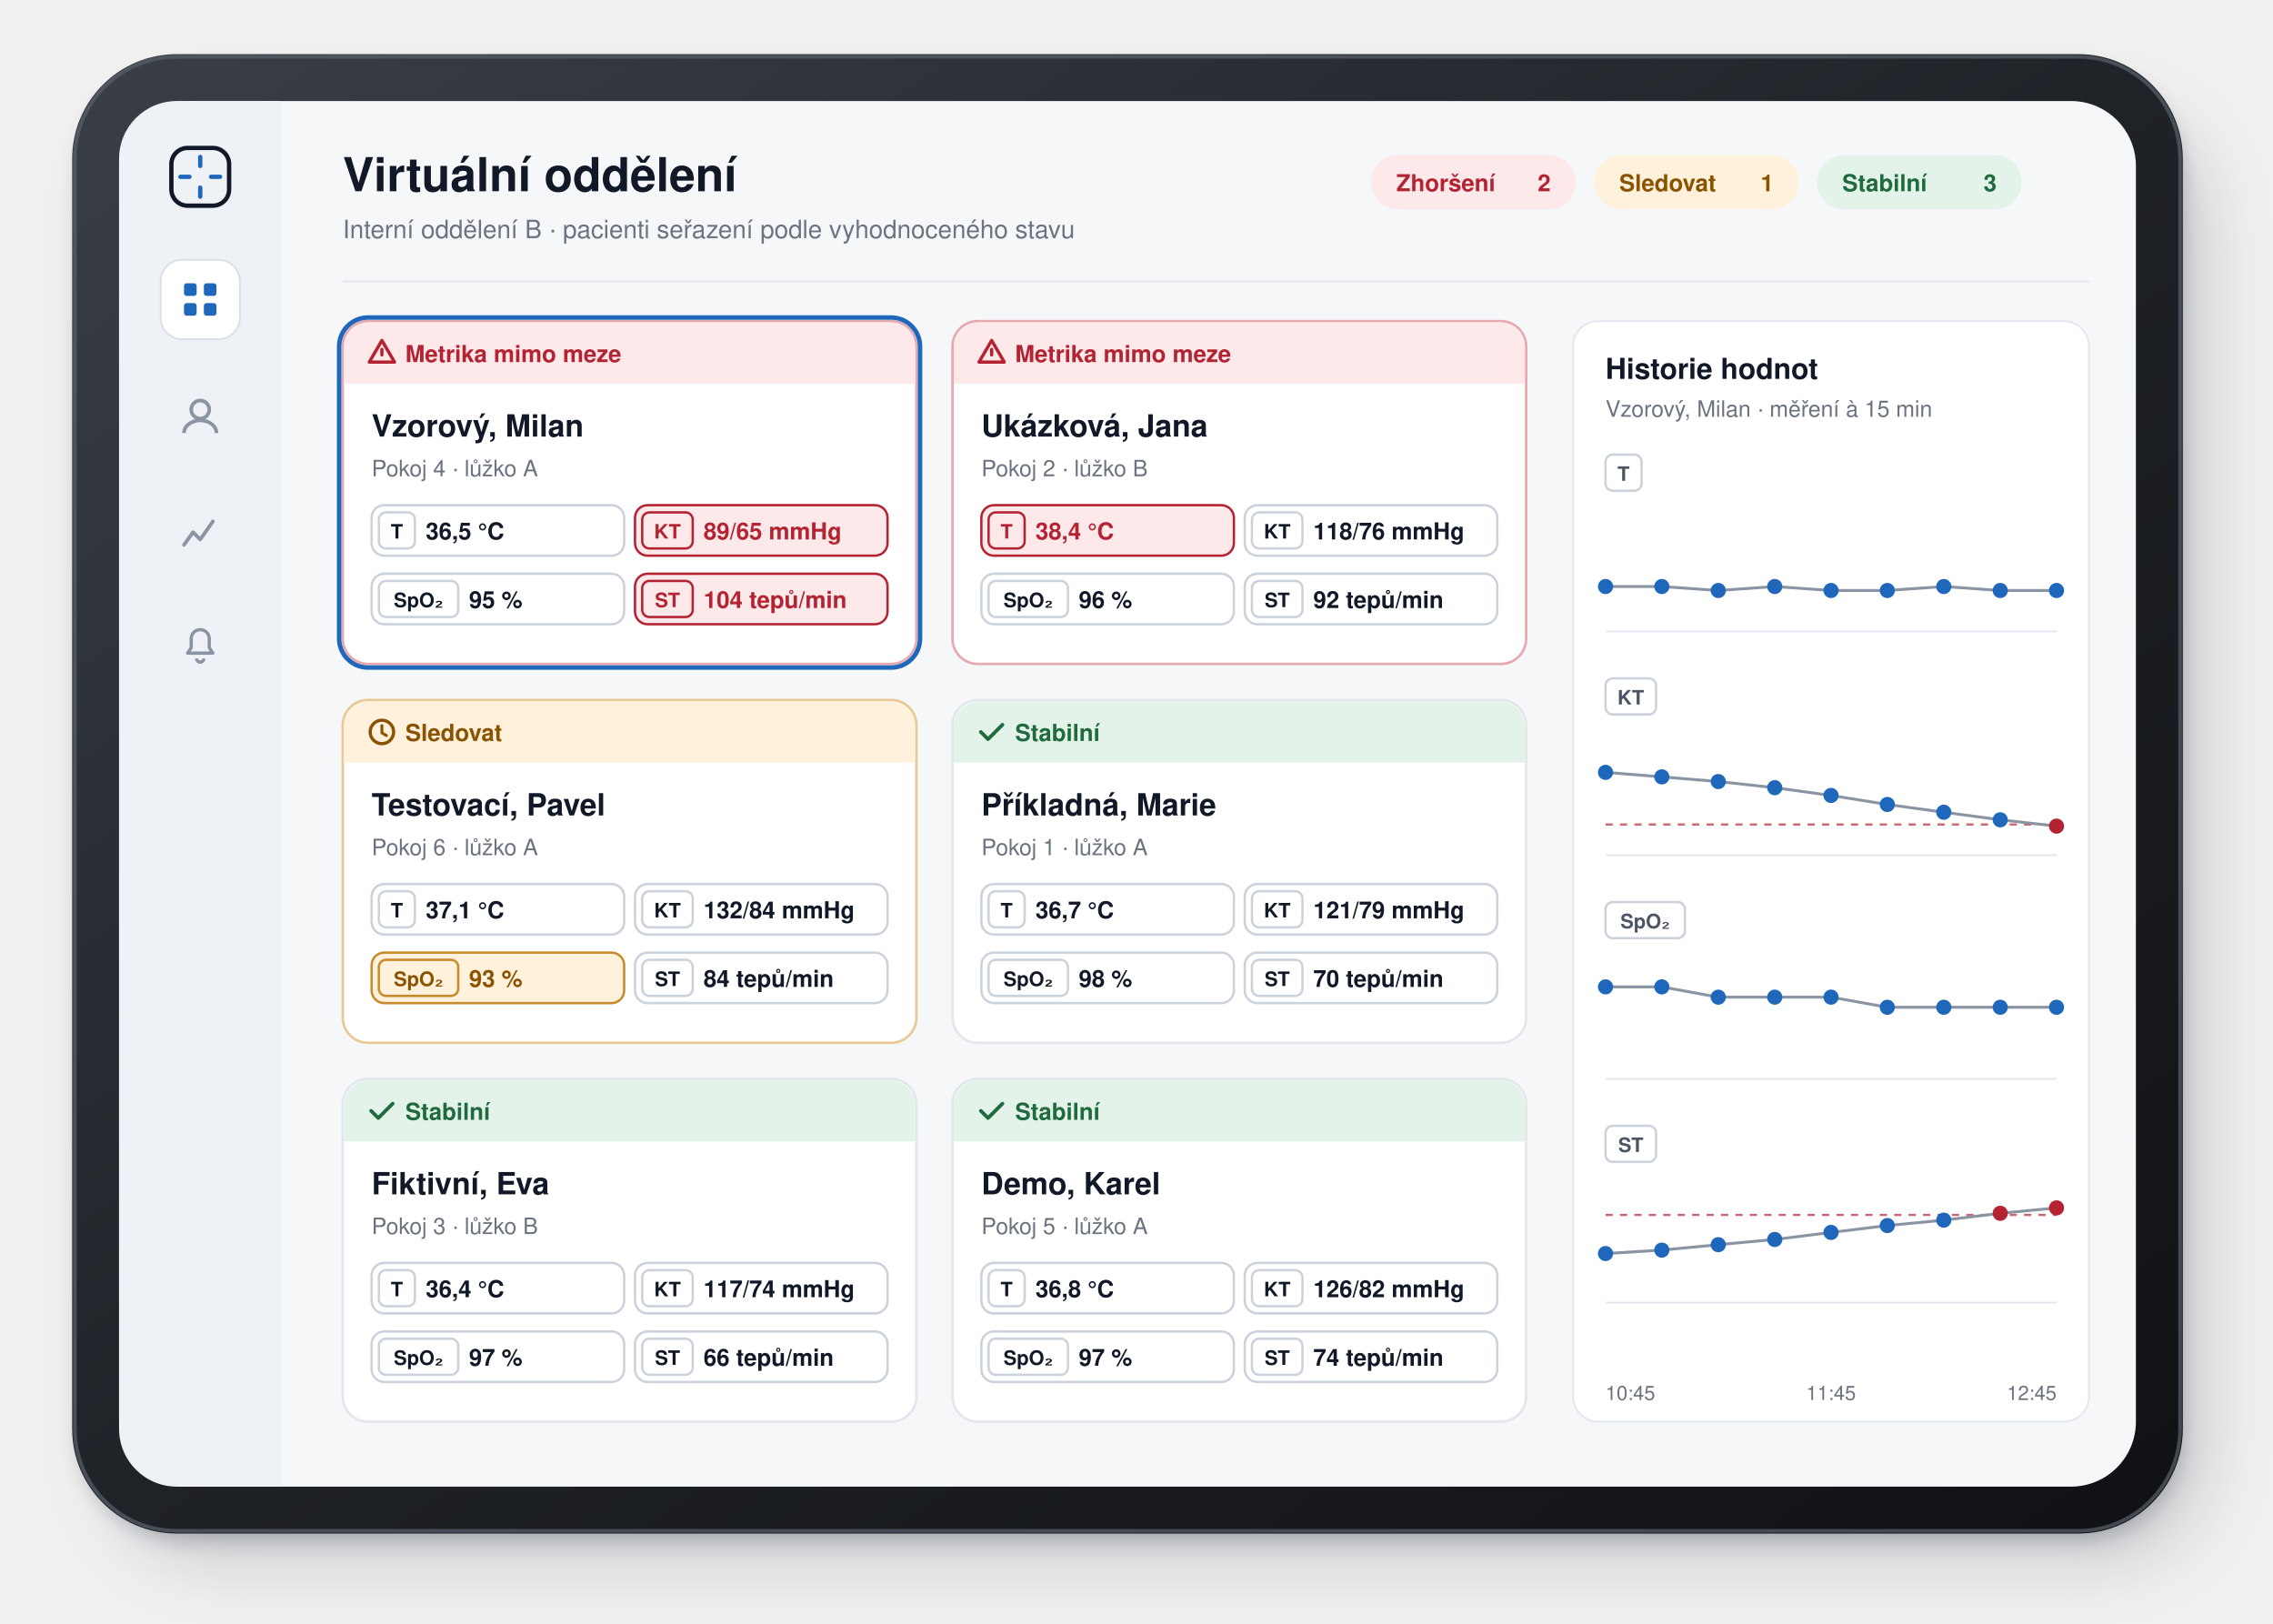
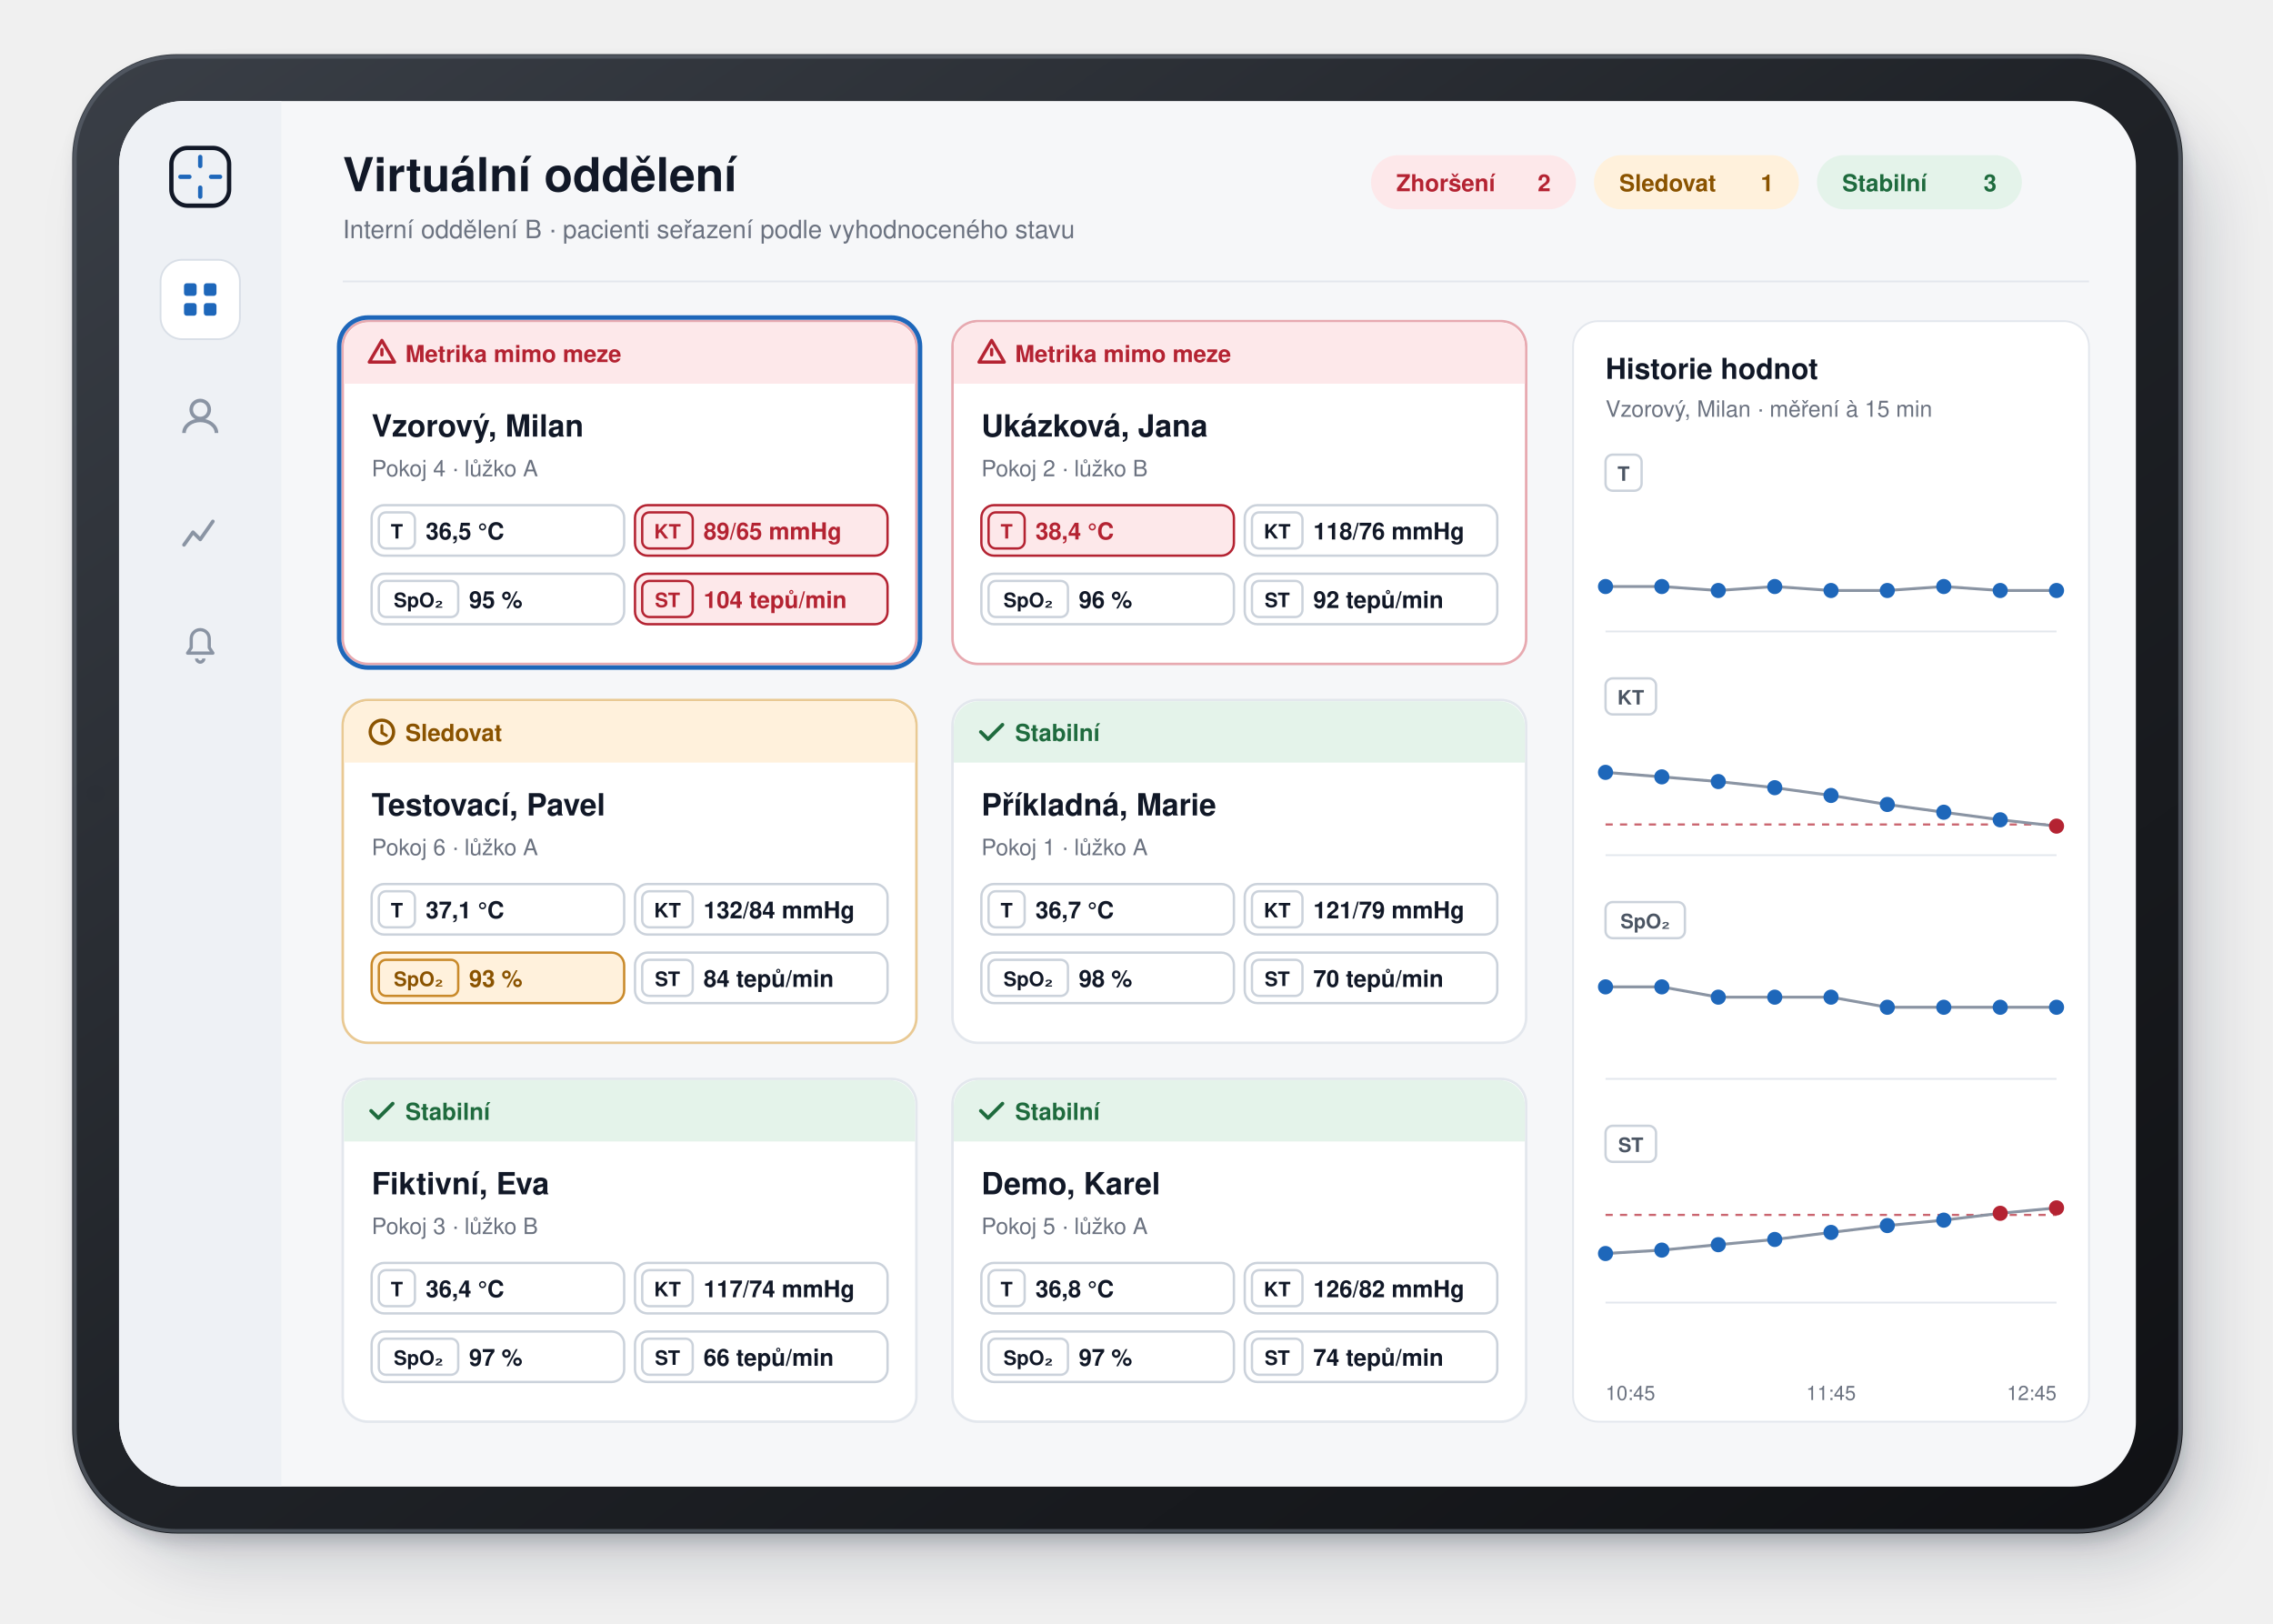
<svg xmlns="http://www.w3.org/2000/svg" viewBox="0 0 1260 900" width="1260" height="900">
  <defs>
    <linearGradient id="twb" x1="0" y1="0" x2="1" y2="1">
      <stop offset="0" stop-color="#3A3F47" />
      <stop offset=".5" stop-color="#1F2227" />
      <stop offset="1" stop-color="#101114" />
    </linearGradient>
    <filter id="tws" x="-20%" y="-20%" width="140%" height="140%">
      <feGaussianBlur stdDeviation="18" />
    </filter>
    <filter id="tws2" x="-20%" y="-20%" width="140%" height="140%">
      <feGaussianBlur stdDeviation="5" />
    </filter>
  </defs>
  <rect x="62" y="64" width="1160" height="800" rx="58" fill="#0F172A" opacity=".18" filter="url(#tws)" />
  <rect x="44" y="38" width="1166" height="816" rx="58" fill="#0F172A" opacity=".22" filter="url(#tws2)" />
  <rect x="40" y="30" width="1170" height="820" rx="58" fill="url(#twb)" />
  <rect x="41.5" y="31.5" width="1167" height="817" rx="56.5" fill="none" stroke="#5A616B" stroke-width="2" opacity=".7" />
  <rect x="66" y="56" width="1118" height="768" rx="36" fill="#F6F7F9" />
  <circle cx="53" cy="440" r="5" fill="#2B2F36" />
-   <path d="M66 88 a32 32 0 0 1 32 -32 h58 v768 h-58 a32 32 0 0 1 -32 -32 z" fill="#EEF1F5" />
+   <path d="M66 92 a36 36 0 0 1 36 -36 h54 v768 h-54 a36 36 0 0 1 -36 -36 z" fill="#EEF1F5" />
  <rect x="95" y="82" width="32" height="32" rx="9" fill="none" stroke="#111827" stroke-width="2.4" />
  <path d="M111 87 v5 M111 104 v5 M100 98 h5 M117 98 h5" stroke="#1E67BA" stroke-width="2.4" stroke-linecap="round" />
  <rect x="89" y="144" width="44" height="44" rx="12" fill="#FFFFFF" stroke="#D9DFE7" />
  <rect x="102" y="157" width="7" height="7" rx="1.5" fill="#1E67BA" />
  <rect x="113" y="157" width="7" height="7" rx="1.5" fill="#1E67BA" />
  <rect x="102" y="168" width="7" height="7" rx="1.5" fill="#1E67BA" />
  <rect x="113" y="168" width="7" height="7" rx="1.5" fill="#1E67BA" />
  <rect x="89" y="208" width="44" height="44" rx="12" fill="none" />
  <circle cx="111" cy="227" r="5" fill="none" stroke="#8A94A3" stroke-width="2" />
  <path d="M102 240 a9 7 0 0 1 18 0" fill="none" stroke="#8A94A3" stroke-width="2" />
  <rect x="89" y="272" width="44" height="44" rx="12" fill="none" />
  <path d="M102 302 l5 -7 4 4 7 -10" fill="none" stroke="#8A94A3" stroke-width="2" stroke-linecap="round" stroke-linejoin="round" />
  <rect x="89" y="336" width="44" height="44" rx="12" fill="none" />
  <path d="M104 362 h14 l-2 -3 v-5 a5 5 0 0 0 -10 0 v5 z M109 365 a2 2 0 0 0 4 0" fill="none" stroke="#8A94A3" stroke-width="1.8" stroke-linejoin="round" />
  <text x="190" y="106" font-family="Helvetica Neue, Helvetica, Arial, sans-serif" font-size="26" font-weight="800" fill="#111827" text-anchor="start">Virtuální oddělení</text>
  <text x="190" y="132" font-family="Helvetica Neue, Helvetica, Arial, sans-serif" font-size="14" font-weight="500" fill="#6B7280" text-anchor="start">Interní oddělení B · pacienti seřazení podle vyhodnoceného stavu</text>
  <rect x="760" y="86" width="113.6" height="30" rx="15" fill="#FDE8EA" />
  <text x="774" y="106" font-family="Helvetica Neue, Helvetica, Arial, sans-serif" font-size="13" font-weight="700" fill="#B42332" text-anchor="start">Zhoršení</text>
  <text x="859.6" y="106" font-family="Helvetica Neue, Helvetica, Arial, sans-serif" font-size="13" font-weight="800" fill="#B42332" text-anchor="end">2</text>
  <rect x="883.6" y="86" width="113.6" height="30" rx="15" fill="#FFF1DC" />
  <text x="897.6" y="106" font-family="Helvetica Neue, Helvetica, Arial, sans-serif" font-size="13" font-weight="700" fill="#8A5300" text-anchor="start">Sledovat</text>
  <text x="983.2" y="106" font-family="Helvetica Neue, Helvetica, Arial, sans-serif" font-size="13" font-weight="800" fill="#8A5300" text-anchor="end">1</text>
  <rect x="1007.2" y="86" width="113.6" height="30" rx="15" fill="#E4F3EA" />
  <text x="1021.2" y="106" font-family="Helvetica Neue, Helvetica, Arial, sans-serif" font-size="13" font-weight="700" fill="#1F6B3E" text-anchor="start">Stabilní</text>
  <text x="1106.8" y="106" font-family="Helvetica Neue, Helvetica, Arial, sans-serif" font-size="13" font-weight="800" fill="#1F6B3E" text-anchor="end">3</text>
  <line x1="190" y1="156" x2="1158" y2="156" stroke="#E3E7ED" />
  <rect x="190" y="178" width="318" height="190" rx="14" fill="#FFFFFF" stroke="#E7A9B0" stroke-width="1.4" />
  <path d="M190.7 192.7 a14 14 0 0 1 14 -14 h288.6 a14 14 0 0 1 14 14 v20 h-316.6 z" fill="#FDE8EA" />
  <path d="M204.7 200.7 l7 -12 7 12 z" fill="none" stroke="#B42332" stroke-width="1.8" stroke-linejoin="round" />
  <path d="M211.7 193.7 v3" stroke="#B42332" stroke-width="1.8" stroke-linecap="round" />
  <text x="224.7" y="200.7" font-family="Helvetica Neue, Helvetica, Arial, sans-serif" font-size="13" font-weight="700" fill="#B42332" text-anchor="start">Metrika mimo meze</text>
  <text x="206" y="242" font-family="Helvetica Neue, Helvetica, Arial, sans-serif" font-size="17" font-weight="800" fill="#111827" text-anchor="start">Vzorový, Milan</text>
  <text x="206" y="264" font-family="Helvetica Neue, Helvetica, Arial, sans-serif" font-size="12.5" font-weight="500" fill="#6B7280" text-anchor="start">Pokoj 4 · lůžko A</text>
  <rect x="206" y="280" width="140" height="28" rx="7" fill="#FFFFFF" stroke="#CBD2DB" stroke-width="1.3" />
  <rect x="210" y="284" width="20" height="20" rx="4" fill="none" stroke="#CBD2DB" stroke-width="1.3" />
  <text x="220.0" y="298.5" font-family="Helvetica Neue, Helvetica, Arial, sans-serif" font-size="11" font-weight="700" fill="#111827" text-anchor="middle">T</text>
  <text x="236" y="299" font-family="Helvetica Neue, Helvetica, Arial, sans-serif" font-size="13" font-weight="700" fill="#111827" text-anchor="start" font-variant-numeric="tabular-nums">36,5 °C</text>
  <rect x="352" y="280" width="140" height="28" rx="7" fill="#FDE8EA" stroke="#B42332" stroke-width="1.3" />
  <rect x="356" y="284" width="28" height="20" rx="4" fill="none" stroke="#B42332" stroke-width="1.3" />
  <text x="370.0" y="298.5" font-family="Helvetica Neue, Helvetica, Arial, sans-serif" font-size="11" font-weight="700" fill="#B42332" text-anchor="middle">KT</text>
  <text x="390" y="299" font-family="Helvetica Neue, Helvetica, Arial, sans-serif" font-size="13" font-weight="700" fill="#B42332" text-anchor="start" font-variant-numeric="tabular-nums">89/65 mmHg</text>
  <rect x="206" y="318" width="140" height="28" rx="7" fill="#FFFFFF" stroke="#CBD2DB" stroke-width="1.3" />
  <rect x="210" y="322" width="44" height="20" rx="4" fill="none" stroke="#CBD2DB" stroke-width="1.3" />
  <text x="232.0" y="336.5" font-family="Helvetica Neue, Helvetica, Arial, sans-serif" font-size="11" font-weight="700" fill="#111827" text-anchor="middle">SpO₂</text>
  <text x="260" y="337" font-family="Helvetica Neue, Helvetica, Arial, sans-serif" font-size="13" font-weight="700" fill="#111827" text-anchor="start" font-variant-numeric="tabular-nums">95 %</text>
  <rect x="352" y="318" width="140" height="28" rx="7" fill="#FDE8EA" stroke="#B42332" stroke-width="1.3" />
  <rect x="356" y="322" width="28" height="20" rx="4" fill="none" stroke="#B42332" stroke-width="1.3" />
  <text x="370.0" y="336.5" font-family="Helvetica Neue, Helvetica, Arial, sans-serif" font-size="11" font-weight="700" fill="#B42332" text-anchor="middle">ST</text>
  <text x="390" y="337" font-family="Helvetica Neue, Helvetica, Arial, sans-serif" font-size="13" font-weight="700" fill="#B42332" text-anchor="start" font-variant-numeric="tabular-nums">104 tepů/min</text>
  <rect x="188" y="176" width="322" height="194" rx="16" fill="none" stroke="#1E67BA" stroke-width="2.5" />
  <rect x="528" y="178" width="318" height="190" rx="14" fill="#FFFFFF" stroke="#E7A9B0" stroke-width="1.4" />
  <path d="M528.7 192.7 a14 14 0 0 1 14 -14 h288.6 a14 14 0 0 1 14 14 v20 h-316.6 z" fill="#FDE8EA" />
  <path d="M542.7 200.7 l7 -12 7 12 z" fill="none" stroke="#B42332" stroke-width="1.8" stroke-linejoin="round" />
  <path d="M549.7 193.7 v3" stroke="#B42332" stroke-width="1.8" stroke-linecap="round" />
  <text x="562.7" y="200.7" font-family="Helvetica Neue, Helvetica, Arial, sans-serif" font-size="13" font-weight="700" fill="#B42332" text-anchor="start">Metrika mimo meze</text>
  <text x="544" y="242" font-family="Helvetica Neue, Helvetica, Arial, sans-serif" font-size="17" font-weight="800" fill="#111827" text-anchor="start">Ukázková, Jana</text>
  <text x="544" y="264" font-family="Helvetica Neue, Helvetica, Arial, sans-serif" font-size="12.5" font-weight="500" fill="#6B7280" text-anchor="start">Pokoj 2 · lůžko B</text>
  <rect x="544" y="280" width="140" height="28" rx="7" fill="#FDE8EA" stroke="#B42332" stroke-width="1.3" />
  <rect x="548" y="284" width="20" height="20" rx="4" fill="none" stroke="#B42332" stroke-width="1.3" />
  <text x="558.0" y="298.5" font-family="Helvetica Neue, Helvetica, Arial, sans-serif" font-size="11" font-weight="700" fill="#B42332" text-anchor="middle">T</text>
  <text x="574" y="299" font-family="Helvetica Neue, Helvetica, Arial, sans-serif" font-size="13" font-weight="700" fill="#B42332" text-anchor="start" font-variant-numeric="tabular-nums">38,4 °C</text>
  <rect x="690" y="280" width="140" height="28" rx="7" fill="#FFFFFF" stroke="#CBD2DB" stroke-width="1.3" />
  <rect x="694" y="284" width="28" height="20" rx="4" fill="none" stroke="#CBD2DB" stroke-width="1.3" />
  <text x="708.0" y="298.5" font-family="Helvetica Neue, Helvetica, Arial, sans-serif" font-size="11" font-weight="700" fill="#111827" text-anchor="middle">KT</text>
  <text x="728" y="299" font-family="Helvetica Neue, Helvetica, Arial, sans-serif" font-size="13" font-weight="700" fill="#111827" text-anchor="start" font-variant-numeric="tabular-nums">118/76 mmHg</text>
  <rect x="544" y="318" width="140" height="28" rx="7" fill="#FFFFFF" stroke="#CBD2DB" stroke-width="1.3" />
  <rect x="548" y="322" width="44" height="20" rx="4" fill="none" stroke="#CBD2DB" stroke-width="1.3" />
  <text x="570.0" y="336.5" font-family="Helvetica Neue, Helvetica, Arial, sans-serif" font-size="11" font-weight="700" fill="#111827" text-anchor="middle">SpO₂</text>
  <text x="598" y="337" font-family="Helvetica Neue, Helvetica, Arial, sans-serif" font-size="13" font-weight="700" fill="#111827" text-anchor="start" font-variant-numeric="tabular-nums">96 %</text>
  <rect x="690" y="318" width="140" height="28" rx="7" fill="#FFFFFF" stroke="#CBD2DB" stroke-width="1.3" />
  <rect x="694" y="322" width="28" height="20" rx="4" fill="none" stroke="#CBD2DB" stroke-width="1.3" />
  <text x="708.0" y="336.5" font-family="Helvetica Neue, Helvetica, Arial, sans-serif" font-size="11" font-weight="700" fill="#111827" text-anchor="middle">ST</text>
  <text x="728" y="337" font-family="Helvetica Neue, Helvetica, Arial, sans-serif" font-size="13" font-weight="700" fill="#111827" text-anchor="start" font-variant-numeric="tabular-nums">92 tepů/min</text>
  <rect x="190" y="388" width="318" height="190" rx="14" fill="#FFFFFF" stroke="#E9C993" stroke-width="1.4" />
  <path d="M190.7 402.7 a14 14 0 0 1 14 -14 h288.6 a14 14 0 0 1 14 14 v20 h-316.6 z" fill="#FFF1DC" />
  <circle cx="211.7" cy="405.7" r="6.5" fill="none" stroke="#8A5300" stroke-width="1.8" />
  <path d="M211.7 402.2 v4 l2.5 1.5" fill="none" stroke="#8A5300" stroke-width="1.6" stroke-linecap="round" />
  <text x="224.7" y="410.7" font-family="Helvetica Neue, Helvetica, Arial, sans-serif" font-size="13" font-weight="700" fill="#8A5300" text-anchor="start">Sledovat</text>
  <text x="206" y="452" font-family="Helvetica Neue, Helvetica, Arial, sans-serif" font-size="17" font-weight="800" fill="#111827" text-anchor="start">Testovací, Pavel</text>
  <text x="206" y="474" font-family="Helvetica Neue, Helvetica, Arial, sans-serif" font-size="12.5" font-weight="500" fill="#6B7280" text-anchor="start">Pokoj 6 · lůžko A</text>
  <rect x="206" y="490" width="140" height="28" rx="7" fill="#FFFFFF" stroke="#CBD2DB" stroke-width="1.3" />
  <rect x="210" y="494" width="20" height="20" rx="4" fill="none" stroke="#CBD2DB" stroke-width="1.3" />
  <text x="220.0" y="508.5" font-family="Helvetica Neue, Helvetica, Arial, sans-serif" font-size="11" font-weight="700" fill="#111827" text-anchor="middle">T</text>
  <text x="236" y="509" font-family="Helvetica Neue, Helvetica, Arial, sans-serif" font-size="13" font-weight="700" fill="#111827" text-anchor="start" font-variant-numeric="tabular-nums">37,1 °C</text>
  <rect x="352" y="490" width="140" height="28" rx="7" fill="#FFFFFF" stroke="#CBD2DB" stroke-width="1.3" />
  <rect x="356" y="494" width="28" height="20" rx="4" fill="none" stroke="#CBD2DB" stroke-width="1.3" />
  <text x="370.0" y="508.5" font-family="Helvetica Neue, Helvetica, Arial, sans-serif" font-size="11" font-weight="700" fill="#111827" text-anchor="middle">KT</text>
  <text x="390" y="509" font-family="Helvetica Neue, Helvetica, Arial, sans-serif" font-size="13" font-weight="700" fill="#111827" text-anchor="start" font-variant-numeric="tabular-nums">132/84 mmHg</text>
  <rect x="206" y="528" width="140" height="28" rx="7" fill="#FFF1DC" stroke="#C98A2B" stroke-width="1.3" />
  <rect x="210" y="532" width="44" height="20" rx="4" fill="none" stroke="#C98A2B" stroke-width="1.3" />
  <text x="232.0" y="546.5" font-family="Helvetica Neue, Helvetica, Arial, sans-serif" font-size="11" font-weight="700" fill="#8A5300" text-anchor="middle">SpO₂</text>
  <text x="260" y="547" font-family="Helvetica Neue, Helvetica, Arial, sans-serif" font-size="13" font-weight="700" fill="#8A5300" text-anchor="start" font-variant-numeric="tabular-nums">93 %</text>
  <rect x="352" y="528" width="140" height="28" rx="7" fill="#FFFFFF" stroke="#CBD2DB" stroke-width="1.3" />
  <rect x="356" y="532" width="28" height="20" rx="4" fill="none" stroke="#CBD2DB" stroke-width="1.3" />
  <text x="370.0" y="546.5" font-family="Helvetica Neue, Helvetica, Arial, sans-serif" font-size="11" font-weight="700" fill="#111827" text-anchor="middle">ST</text>
  <text x="390" y="547" font-family="Helvetica Neue, Helvetica, Arial, sans-serif" font-size="13" font-weight="700" fill="#111827" text-anchor="start" font-variant-numeric="tabular-nums">84 tepů/min</text>
  <rect x="528" y="388" width="318" height="190" rx="14" fill="#FFFFFF" stroke="#E3E7ED" stroke-width="1.4" />
  <path d="M528.7 402.7 a14 14 0 0 1 14 -14 h288.6 a14 14 0 0 1 14 14 v20 h-316.6 z" fill="#E4F3EA" />
  <path d="M543.7 405.7 l4 4 8 -8" fill="none" stroke="#1F6B3E" stroke-width="2" stroke-linecap="round" stroke-linejoin="round" />
  <text x="562.7" y="410.7" font-family="Helvetica Neue, Helvetica, Arial, sans-serif" font-size="13" font-weight="700" fill="#1F6B3E" text-anchor="start">Stabilní</text>
  <text x="544" y="452" font-family="Helvetica Neue, Helvetica, Arial, sans-serif" font-size="17" font-weight="800" fill="#111827" text-anchor="start">Příkladná, Marie</text>
  <text x="544" y="474" font-family="Helvetica Neue, Helvetica, Arial, sans-serif" font-size="12.5" font-weight="500" fill="#6B7280" text-anchor="start">Pokoj 1 · lůžko A</text>
  <rect x="544" y="490" width="140" height="28" rx="7" fill="#FFFFFF" stroke="#CBD2DB" stroke-width="1.3" />
  <rect x="548" y="494" width="20" height="20" rx="4" fill="none" stroke="#CBD2DB" stroke-width="1.3" />
  <text x="558.0" y="508.5" font-family="Helvetica Neue, Helvetica, Arial, sans-serif" font-size="11" font-weight="700" fill="#111827" text-anchor="middle">T</text>
  <text x="574" y="509" font-family="Helvetica Neue, Helvetica, Arial, sans-serif" font-size="13" font-weight="700" fill="#111827" text-anchor="start" font-variant-numeric="tabular-nums">36,7 °C</text>
  <rect x="690" y="490" width="140" height="28" rx="7" fill="#FFFFFF" stroke="#CBD2DB" stroke-width="1.3" />
  <rect x="694" y="494" width="28" height="20" rx="4" fill="none" stroke="#CBD2DB" stroke-width="1.3" />
  <text x="708.0" y="508.5" font-family="Helvetica Neue, Helvetica, Arial, sans-serif" font-size="11" font-weight="700" fill="#111827" text-anchor="middle">KT</text>
  <text x="728" y="509" font-family="Helvetica Neue, Helvetica, Arial, sans-serif" font-size="13" font-weight="700" fill="#111827" text-anchor="start" font-variant-numeric="tabular-nums">121/79 mmHg</text>
  <rect x="544" y="528" width="140" height="28" rx="7" fill="#FFFFFF" stroke="#CBD2DB" stroke-width="1.3" />
  <rect x="548" y="532" width="44" height="20" rx="4" fill="none" stroke="#CBD2DB" stroke-width="1.3" />
  <text x="570.0" y="546.5" font-family="Helvetica Neue, Helvetica, Arial, sans-serif" font-size="11" font-weight="700" fill="#111827" text-anchor="middle">SpO₂</text>
  <text x="598" y="547" font-family="Helvetica Neue, Helvetica, Arial, sans-serif" font-size="13" font-weight="700" fill="#111827" text-anchor="start" font-variant-numeric="tabular-nums">98 %</text>
  <rect x="690" y="528" width="140" height="28" rx="7" fill="#FFFFFF" stroke="#CBD2DB" stroke-width="1.3" />
  <rect x="694" y="532" width="28" height="20" rx="4" fill="none" stroke="#CBD2DB" stroke-width="1.3" />
  <text x="708.0" y="546.5" font-family="Helvetica Neue, Helvetica, Arial, sans-serif" font-size="11" font-weight="700" fill="#111827" text-anchor="middle">ST</text>
  <text x="728" y="547" font-family="Helvetica Neue, Helvetica, Arial, sans-serif" font-size="13" font-weight="700" fill="#111827" text-anchor="start" font-variant-numeric="tabular-nums">70 tepů/min</text>
  <rect x="190" y="598" width="318" height="190" rx="14" fill="#FFFFFF" stroke="#E3E7ED" stroke-width="1.4" />
  <path d="M190.7 612.7 a14 14 0 0 1 14 -14 h288.6 a14 14 0 0 1 14 14 v20 h-316.6 z" fill="#E4F3EA" />
  <path d="M205.7 615.7 l4 4 8 -8" fill="none" stroke="#1F6B3E" stroke-width="2" stroke-linecap="round" stroke-linejoin="round" />
  <text x="224.7" y="620.7" font-family="Helvetica Neue, Helvetica, Arial, sans-serif" font-size="13" font-weight="700" fill="#1F6B3E" text-anchor="start">Stabilní</text>
  <text x="206" y="662" font-family="Helvetica Neue, Helvetica, Arial, sans-serif" font-size="17" font-weight="800" fill="#111827" text-anchor="start">Fiktivní, Eva</text>
  <text x="206" y="684" font-family="Helvetica Neue, Helvetica, Arial, sans-serif" font-size="12.5" font-weight="500" fill="#6B7280" text-anchor="start">Pokoj 3 · lůžko B</text>
  <rect x="206" y="700" width="140" height="28" rx="7" fill="#FFFFFF" stroke="#CBD2DB" stroke-width="1.3" />
  <rect x="210" y="704" width="20" height="20" rx="4" fill="none" stroke="#CBD2DB" stroke-width="1.3" />
  <text x="220.0" y="718.5" font-family="Helvetica Neue, Helvetica, Arial, sans-serif" font-size="11" font-weight="700" fill="#111827" text-anchor="middle">T</text>
  <text x="236" y="719" font-family="Helvetica Neue, Helvetica, Arial, sans-serif" font-size="13" font-weight="700" fill="#111827" text-anchor="start" font-variant-numeric="tabular-nums">36,4 °C</text>
  <rect x="352" y="700" width="140" height="28" rx="7" fill="#FFFFFF" stroke="#CBD2DB" stroke-width="1.3" />
  <rect x="356" y="704" width="28" height="20" rx="4" fill="none" stroke="#CBD2DB" stroke-width="1.3" />
  <text x="370.0" y="718.5" font-family="Helvetica Neue, Helvetica, Arial, sans-serif" font-size="11" font-weight="700" fill="#111827" text-anchor="middle">KT</text>
  <text x="390" y="719" font-family="Helvetica Neue, Helvetica, Arial, sans-serif" font-size="13" font-weight="700" fill="#111827" text-anchor="start" font-variant-numeric="tabular-nums">117/74 mmHg</text>
  <rect x="206" y="738" width="140" height="28" rx="7" fill="#FFFFFF" stroke="#CBD2DB" stroke-width="1.3" />
  <rect x="210" y="742" width="44" height="20" rx="4" fill="none" stroke="#CBD2DB" stroke-width="1.3" />
  <text x="232.0" y="756.5" font-family="Helvetica Neue, Helvetica, Arial, sans-serif" font-size="11" font-weight="700" fill="#111827" text-anchor="middle">SpO₂</text>
  <text x="260" y="757" font-family="Helvetica Neue, Helvetica, Arial, sans-serif" font-size="13" font-weight="700" fill="#111827" text-anchor="start" font-variant-numeric="tabular-nums">97 %</text>
  <rect x="352" y="738" width="140" height="28" rx="7" fill="#FFFFFF" stroke="#CBD2DB" stroke-width="1.3" />
  <rect x="356" y="742" width="28" height="20" rx="4" fill="none" stroke="#CBD2DB" stroke-width="1.3" />
  <text x="370.0" y="756.5" font-family="Helvetica Neue, Helvetica, Arial, sans-serif" font-size="11" font-weight="700" fill="#111827" text-anchor="middle">ST</text>
  <text x="390" y="757" font-family="Helvetica Neue, Helvetica, Arial, sans-serif" font-size="13" font-weight="700" fill="#111827" text-anchor="start" font-variant-numeric="tabular-nums">66 tepů/min</text>
  <rect x="528" y="598" width="318" height="190" rx="14" fill="#FFFFFF" stroke="#E3E7ED" stroke-width="1.4" />
  <path d="M528.7 612.7 a14 14 0 0 1 14 -14 h288.6 a14 14 0 0 1 14 14 v20 h-316.6 z" fill="#E4F3EA" />
  <path d="M543.7 615.7 l4 4 8 -8" fill="none" stroke="#1F6B3E" stroke-width="2" stroke-linecap="round" stroke-linejoin="round" />
  <text x="562.7" y="620.7" font-family="Helvetica Neue, Helvetica, Arial, sans-serif" font-size="13" font-weight="700" fill="#1F6B3E" text-anchor="start">Stabilní</text>
  <text x="544" y="662" font-family="Helvetica Neue, Helvetica, Arial, sans-serif" font-size="17" font-weight="800" fill="#111827" text-anchor="start">Demo, Karel</text>
  <text x="544" y="684" font-family="Helvetica Neue, Helvetica, Arial, sans-serif" font-size="12.5" font-weight="500" fill="#6B7280" text-anchor="start">Pokoj 5 · lůžko A</text>
  <rect x="544" y="700" width="140" height="28" rx="7" fill="#FFFFFF" stroke="#CBD2DB" stroke-width="1.3" />
  <rect x="548" y="704" width="20" height="20" rx="4" fill="none" stroke="#CBD2DB" stroke-width="1.3" />
  <text x="558.0" y="718.5" font-family="Helvetica Neue, Helvetica, Arial, sans-serif" font-size="11" font-weight="700" fill="#111827" text-anchor="middle">T</text>
  <text x="574" y="719" font-family="Helvetica Neue, Helvetica, Arial, sans-serif" font-size="13" font-weight="700" fill="#111827" text-anchor="start" font-variant-numeric="tabular-nums">36,8 °C</text>
  <rect x="690" y="700" width="140" height="28" rx="7" fill="#FFFFFF" stroke="#CBD2DB" stroke-width="1.3" />
  <rect x="694" y="704" width="28" height="20" rx="4" fill="none" stroke="#CBD2DB" stroke-width="1.3" />
  <text x="708.0" y="718.5" font-family="Helvetica Neue, Helvetica, Arial, sans-serif" font-size="11" font-weight="700" fill="#111827" text-anchor="middle">KT</text>
  <text x="728" y="719" font-family="Helvetica Neue, Helvetica, Arial, sans-serif" font-size="13" font-weight="700" fill="#111827" text-anchor="start" font-variant-numeric="tabular-nums">126/82 mmHg</text>
  <rect x="544" y="738" width="140" height="28" rx="7" fill="#FFFFFF" stroke="#CBD2DB" stroke-width="1.3" />
  <rect x="548" y="742" width="44" height="20" rx="4" fill="none" stroke="#CBD2DB" stroke-width="1.3" />
  <text x="570.0" y="756.5" font-family="Helvetica Neue, Helvetica, Arial, sans-serif" font-size="11" font-weight="700" fill="#111827" text-anchor="middle">SpO₂</text>
  <text x="598" y="757" font-family="Helvetica Neue, Helvetica, Arial, sans-serif" font-size="13" font-weight="700" fill="#111827" text-anchor="start" font-variant-numeric="tabular-nums">97 %</text>
  <rect x="690" y="738" width="140" height="28" rx="7" fill="#FFFFFF" stroke="#CBD2DB" stroke-width="1.3" />
  <rect x="694" y="742" width="28" height="20" rx="4" fill="none" stroke="#CBD2DB" stroke-width="1.3" />
  <text x="708.0" y="756.5" font-family="Helvetica Neue, Helvetica, Arial, sans-serif" font-size="11" font-weight="700" fill="#111827" text-anchor="middle">ST</text>
  <text x="728" y="757" font-family="Helvetica Neue, Helvetica, Arial, sans-serif" font-size="13" font-weight="700" fill="#111827" text-anchor="start" font-variant-numeric="tabular-nums">74 tepů/min</text>
  <rect x="872" y="178" width="286" height="610" rx="14" fill="#FFFFFF" stroke="#E3E7ED" />
  <text x="890" y="210" font-family="Helvetica Neue, Helvetica, Arial, sans-serif" font-size="16" font-weight="800" fill="#111827" text-anchor="start">Historie hodnot</text>
  <text x="890" y="231" font-family="Helvetica Neue, Helvetica, Arial, sans-serif" font-size="12.5" font-weight="500" fill="#6B7280" text-anchor="start">Vzorový, Milan · měření à 15 min</text>
  <rect x="890" y="252" width="20" height="20" rx="4" fill="none" stroke="#CBD2DB" stroke-width="1.3" />
  <text x="900.0" y="266.5" font-family="Helvetica Neue, Helvetica, Arial, sans-serif" font-size="11" font-weight="700" fill="#4B5563" text-anchor="middle">T</text>
  <line x1="890" y1="350" x2="1140" y2="350" stroke="#E3E7ED" />
  <polyline points="890.0,325.1 921.2,325.1 952.5,327.3 983.8,325.1 1015.0,327.3 1046.2,327.3 1077.5,325.1 1108.8,327.3 1140.0,327.3" fill="none" stroke="#8A94A3" stroke-width="1.6" />
  <circle cx="890.0" cy="325.1" r="4.2" fill="#1E67BA" />
  <circle cx="921.2" cy="325.1" r="4.2" fill="#1E67BA" />
  <circle cx="952.5" cy="327.3" r="4.2" fill="#1E67BA" />
  <circle cx="983.8" cy="325.1" r="4.2" fill="#1E67BA" />
  <circle cx="1015.0" cy="327.3" r="4.2" fill="#1E67BA" />
  <circle cx="1046.2" cy="327.3" r="4.2" fill="#1E67BA" />
  <circle cx="1077.5" cy="325.1" r="4.2" fill="#1E67BA" />
  <circle cx="1108.8" cy="327.3" r="4.2" fill="#1E67BA" />
  <circle cx="1140.0" cy="327.3" r="4.2" fill="#1E67BA" />
  <rect x="890" y="376" width="28" height="20" rx="4" fill="none" stroke="#CBD2DB" stroke-width="1.3" />
  <text x="904.0" y="390.5" font-family="Helvetica Neue, Helvetica, Arial, sans-serif" font-size="11" font-weight="700" fill="#4B5563" text-anchor="middle">KT</text>
  <line x1="890" y1="474" x2="1140" y2="474" stroke="#E3E7ED" />
  <line x1="890" y1="457.0" x2="1140" y2="457.0" stroke="#B42332" stroke-width="1.2" stroke-dasharray="4 4" opacity=".7" />
  <polyline points="890.0,428.1 921.2,430.6 952.5,433.2 983.8,436.6 1015.0,440.9 1046.2,445.9 1077.5,450.2 1108.8,454.4 1140.0,457.9" fill="none" stroke="#8A94A3" stroke-width="1.6" />
  <circle cx="890.0" cy="428.1" r="4.2" fill="#1E67BA" />
  <circle cx="921.2" cy="430.6" r="4.2" fill="#1E67BA" />
  <circle cx="952.5" cy="433.2" r="4.2" fill="#1E67BA" />
  <circle cx="983.8" cy="436.6" r="4.2" fill="#1E67BA" />
  <circle cx="1015.0" cy="440.9" r="4.2" fill="#1E67BA" />
  <circle cx="1046.2" cy="445.9" r="4.2" fill="#1E67BA" />
  <circle cx="1077.5" cy="450.2" r="4.2" fill="#1E67BA" />
  <circle cx="1108.8" cy="454.4" r="4.2" fill="#1E67BA" />
  <circle cx="1140.0" cy="457.9" r="4.2" fill="#B42332" />
  <rect x="890" y="500" width="44" height="20" rx="4" fill="none" stroke="#CBD2DB" stroke-width="1.3" />
  <text x="912.0" y="514.5" font-family="Helvetica Neue, Helvetica, Arial, sans-serif" font-size="11" font-weight="700" fill="#4B5563" text-anchor="middle">SpO₂</text>
  <line x1="890" y1="598" x2="1140" y2="598" stroke="#E3E7ED" />
  <polyline points="890.0,547.0 921.2,547.0 952.5,552.7 983.8,552.7 1015.0,552.7 1046.2,558.3 1077.5,558.3 1108.8,558.3 1140.0,558.3" fill="none" stroke="#8A94A3" stroke-width="1.6" />
  <circle cx="890.0" cy="547.0" r="4.2" fill="#1E67BA" />
  <circle cx="921.2" cy="547.0" r="4.2" fill="#1E67BA" />
  <circle cx="952.5" cy="552.7" r="4.2" fill="#1E67BA" />
  <circle cx="983.8" cy="552.7" r="4.2" fill="#1E67BA" />
  <circle cx="1015.0" cy="552.7" r="4.2" fill="#1E67BA" />
  <circle cx="1046.2" cy="558.3" r="4.2" fill="#1E67BA" />
  <circle cx="1077.5" cy="558.3" r="4.2" fill="#1E67BA" />
  <circle cx="1108.8" cy="558.3" r="4.2" fill="#1E67BA" />
  <circle cx="1140.0" cy="558.3" r="4.2" fill="#1E67BA" />
  <rect x="890" y="624" width="28" height="20" rx="4" fill="none" stroke="#CBD2DB" stroke-width="1.3" />
  <text x="904.0" y="638.5" font-family="Helvetica Neue, Helvetica, Arial, sans-serif" font-size="11" font-weight="700" fill="#4B5563" text-anchor="middle">ST</text>
  <line x1="890" y1="722" x2="1140" y2="722" stroke="#E3E7ED" />
  <line x1="890" y1="673.4" x2="1140" y2="673.4" stroke="#B42332" stroke-width="1.2" stroke-dasharray="4 4" opacity=".7" />
  <polyline points="890.0,694.8 921.2,692.9 952.5,689.9 983.8,687.0 1015.0,683.1 1046.2,679.3 1077.5,676.3 1108.8,672.5 1140.0,669.5" fill="none" stroke="#8A94A3" stroke-width="1.6" />
  <circle cx="890.0" cy="694.8" r="4.2" fill="#1E67BA" />
  <circle cx="921.2" cy="692.9" r="4.2" fill="#1E67BA" />
  <circle cx="952.5" cy="689.9" r="4.2" fill="#1E67BA" />
  <circle cx="983.8" cy="687.0" r="4.2" fill="#1E67BA" />
  <circle cx="1015.0" cy="683.1" r="4.2" fill="#1E67BA" />
  <circle cx="1046.2" cy="679.3" r="4.2" fill="#1E67BA" />
  <circle cx="1077.5" cy="676.3" r="4.2" fill="#1E67BA" />
  <circle cx="1108.8" cy="672.5" r="4.2" fill="#B42332" />
  <circle cx="1140.0" cy="669.5" r="4.2" fill="#B42332" />
  <text x="890" y="776" font-family="Helvetica Neue, Helvetica, Arial, sans-serif" font-size="11" font-weight="500" fill="#6B7280" text-anchor="start">10:45</text>
  <text x="1015.0" y="776" font-family="Helvetica Neue, Helvetica, Arial, sans-serif" font-size="11" font-weight="500" fill="#6B7280" text-anchor="middle">11:45</text>
  <text x="1140" y="776" font-family="Helvetica Neue, Helvetica, Arial, sans-serif" font-size="11" font-weight="500" fill="#6B7280" text-anchor="end">12:45</text>
</svg>
